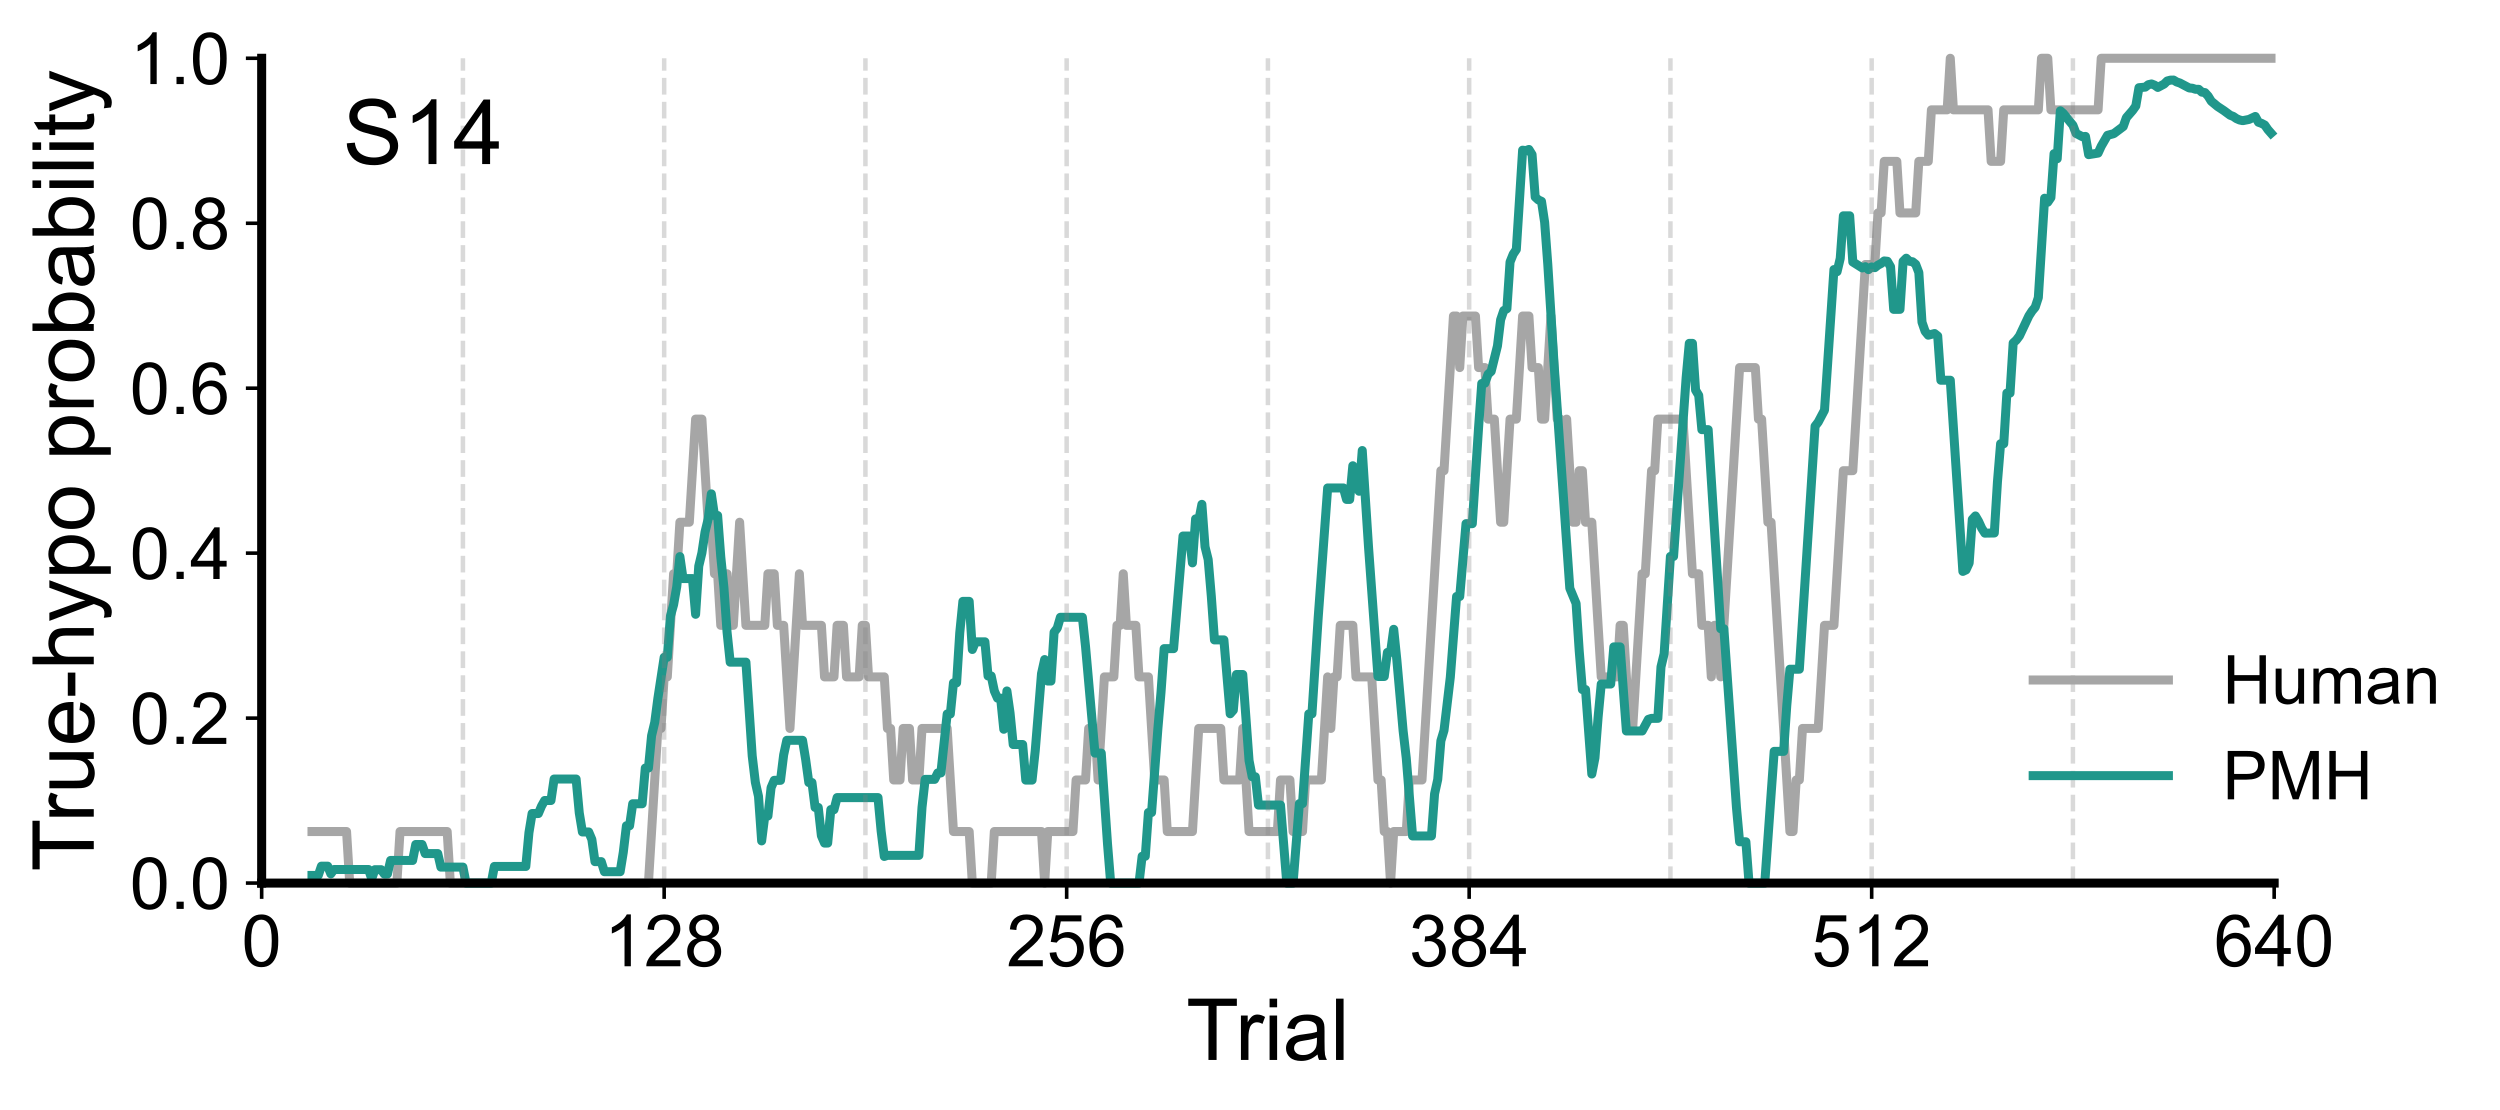
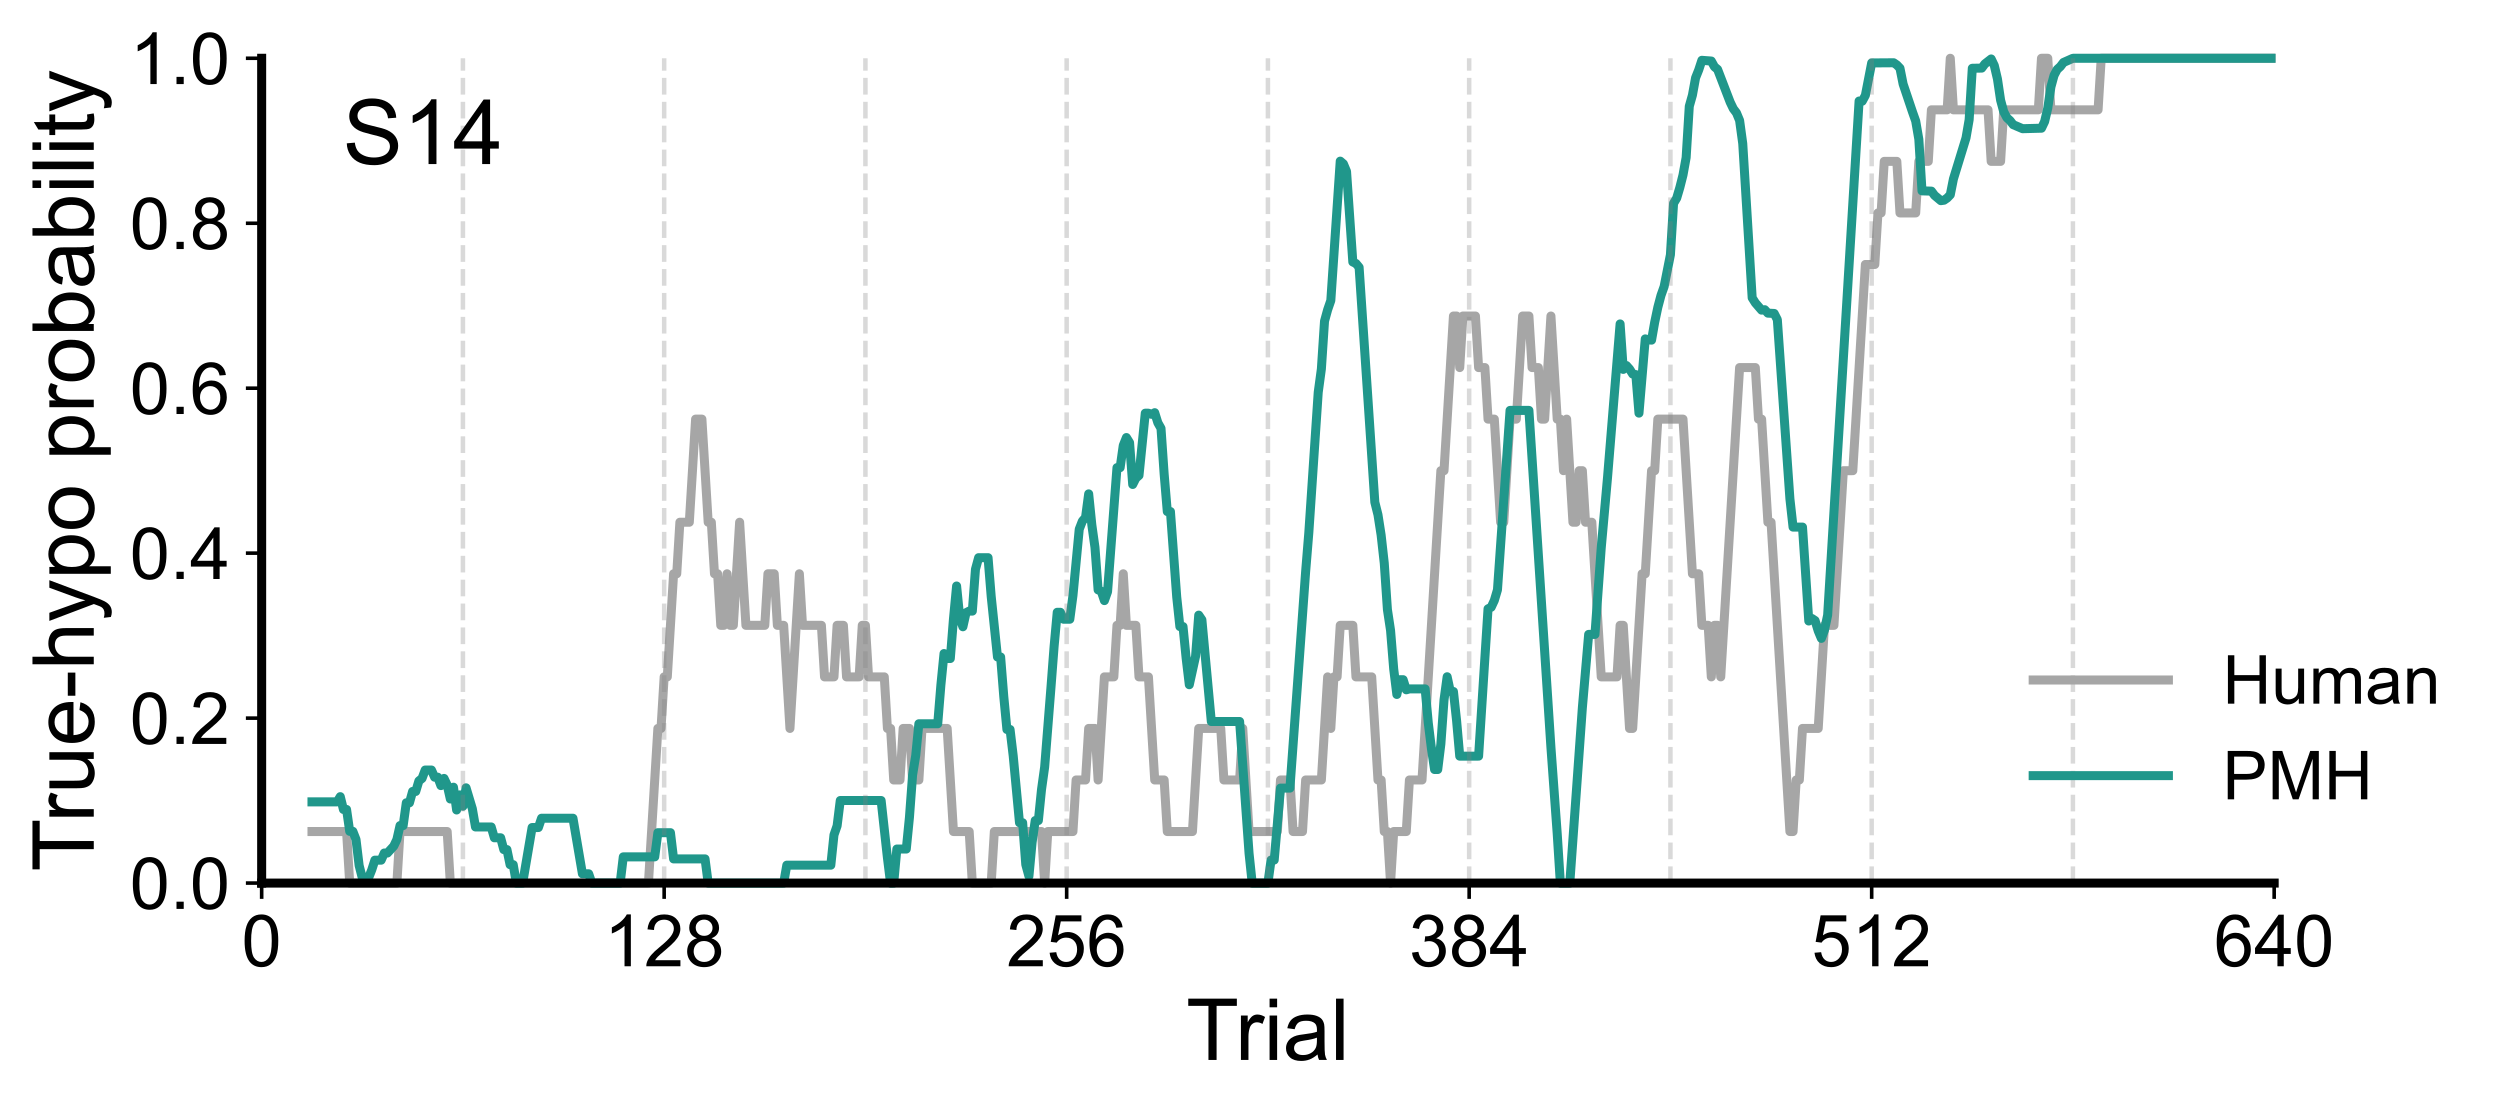
<svg xmlns="http://www.w3.org/2000/svg" xmlns:xlink="http://www.w3.org/1999/xlink" width="554.53pt" height="246.087pt" viewBox="0 0 554.53 246.087" version="1.1">
  <defs>
    <style type="text/css">*{stroke-linejoin: round; stroke-linecap: butt}</style>
  </defs>
  <g id="figure_1">
    <g id="patch_1">
      <path d="M 0 246.087  L 554.53 246.087  L 554.53 0  L 0 0  L 0 246.087  z " style="fill: none" />
    </g>
    <g id="axes_1">
      <g id="patch_2">
        <path d="M 58.039 195.878  L 504.439 195.878  L 504.439 12.926  L 58.039 12.926  L 58.039 195.878  z " style="fill: none" />
      </g>
      <g id="matplotlib.axis_1">
        <g id="xtick_1">
          <g id="line2d_1">
            <defs>
-               <path id="m28ad622908" d="M 0 0  L 0 3.5  " style="stroke: #000000; stroke-width: 0.8" />
-             </defs>
-             <g>
-               <use xlink:href="#m28ad622908" x="58.039" y="195.878" style="stroke: #000000; stroke-width: 0.8" />
+               <path id="mfadf252454" d="M 0 0  L 0 3.5  " style="stroke: #000000; stroke-width: 0.8" />
+             </defs>
+             <g>
+               <use xlink:href="#mfadf252454" x="58.039" y="195.878" style="stroke: #000000; stroke-width: 0.8" />
            </g>
          </g>
          <g id="text_1">
            <g transform="translate(53.59 214.3307) scale(0.16 -0.16)">
              <defs>
                <path id="ArialMT-30" d="M 266 2259  Q 266 3072 433 3567  Q 600 4063 929 4331  Q 1259 4600 1759 4600  Q 2128 4600 2406 4451  Q 2684 4303 2865 4023  Q 3047 3744 3150 3342  Q 3253 2941 3253 2259  Q 3253 1453 3087 958  Q 2922 463 2592 192  Q 2263 -78 1759 -78  Q 1097 -78 719 397  Q 266 969 266 2259  z M 844 2259  Q 844 1131 1108 757  Q 1372 384 1759 384  Q 2147 384 2411 759  Q 2675 1134 2675 2259  Q 2675 3391 2411 3762  Q 2147 4134 1753 4134  Q 1366 4134 1134 3806  Q 844 3388 844 2259  z " transform="scale(0.015625)" />
              </defs>
              <use xlink:href="#ArialMT-30" />
            </g>
          </g>
        </g>
        <g id="xtick_2">
          <g id="line2d_2">
            <g>
-               <use xlink:href="#m28ad622908" x="147.319" y="195.878" style="stroke: #000000; stroke-width: 0.8" />
+               <use xlink:href="#mfadf252454" x="147.319" y="195.878" style="stroke: #000000; stroke-width: 0.8" />
            </g>
          </g>
          <g id="text_2">
            <g transform="translate(133.9725 214.3307) scale(0.16 -0.16)">
              <defs>
                <path id="ArialMT-31" d="M 2384 0  L 1822 0  L 1822 3584  Q 1619 3391 1289 3197  Q 959 3003 697 2906  L 697 3450  Q 1169 3672 1522 3987  Q 1875 4303 2022 4600  L 2384 4600  L 2384 0  z " transform="scale(0.015625)" />
                <path id="ArialMT-32" d="M 3222 541  L 3222 0  L 194 0  Q 188 203 259 391  Q 375 700 629 1000  Q 884 1300 1366 1694  Q 2113 2306 2375 2664  Q 2638 3022 2638 3341  Q 2638 3675 2398 3904  Q 2159 4134 1775 4134  Q 1369 4134 1125 3890  Q 881 3647 878 3216  L 300 3275  Q 359 3922 746 4261  Q 1134 4600 1788 4600  Q 2447 4600 2831 4234  Q 3216 3869 3216 3328  Q 3216 3053 3103 2787  Q 2991 2522 2730 2228  Q 2469 1934 1863 1422  Q 1356 997 1212 845  Q 1069 694 975 541  L 3222 541  z " transform="scale(0.015625)" />
                <path id="ArialMT-38" d="M 1131 2484  Q 781 2613 612 2850  Q 444 3088 444 3419  Q 444 3919 803 4259  Q 1163 4600 1759 4600  Q 2359 4600 2725 4251  Q 3091 3903 3091 3403  Q 3091 3084 2923 2848  Q 2756 2613 2416 2484  Q 2838 2347 3058 2040  Q 3278 1734 3278 1309  Q 3278 722 2862 322  Q 2447 -78 1769 -78  Q 1091 -78 675 323  Q 259 725 259 1325  Q 259 1772 486 2073  Q 713 2375 1131 2484  z M 1019 3438  Q 1019 3113 1228 2906  Q 1438 2700 1772 2700  Q 2097 2700 2305 2904  Q 2513 3109 2513 3406  Q 2513 3716 2298 3927  Q 2084 4138 1766 4138  Q 1444 4138 1231 3931  Q 1019 3725 1019 3438  z M 838 1322  Q 838 1081 952 856  Q 1066 631 1291 507  Q 1516 384 1775 384  Q 2178 384 2440 643  Q 2703 903 2703 1303  Q 2703 1709 2433 1975  Q 2163 2241 1756 2241  Q 1359 2241 1098 1978  Q 838 1716 838 1322  z " transform="scale(0.015625)" />
              </defs>
              <use xlink:href="#ArialMT-31" />
              <use xlink:href="#ArialMT-32" x="55.615" />
              <use xlink:href="#ArialMT-38" x="111.23" />
            </g>
          </g>
        </g>
        <g id="xtick_3">
          <g id="line2d_3">
            <g>
-               <use xlink:href="#m28ad622908" x="236.599" y="195.878" style="stroke: #000000; stroke-width: 0.8" />
+               <use xlink:href="#mfadf252454" x="236.599" y="195.878" style="stroke: #000000; stroke-width: 0.8" />
            </g>
          </g>
          <g id="text_3">
            <g transform="translate(223.2525 214.3307) scale(0.16 -0.16)">
              <defs>
                <path id="ArialMT-35" d="M 266 1200  L 856 1250  Q 922 819 1161 601  Q 1400 384 1738 384  Q 2144 384 2425 690  Q 2706 997 2706 1503  Q 2706 1984 2436 2262  Q 2166 2541 1728 2541  Q 1456 2541 1237 2417  Q 1019 2294 894 2097  L 366 2166  L 809 4519  L 3088 4519  L 3088 3981  L 1259 3981  L 1013 2750  Q 1425 3038 1878 3038  Q 2478 3038 2890 2622  Q 3303 2206 3303 1553  Q 3303 931 2941 478  Q 2500 -78 1738 -78  Q 1113 -78 717 272  Q 322 622 266 1200  z " transform="scale(0.015625)" />
                <path id="ArialMT-36" d="M 3184 3459  L 2625 3416  Q 2550 3747 2413 3897  Q 2184 4138 1850 4138  Q 1581 4138 1378 3988  Q 1113 3794 959 3422  Q 806 3050 800 2363  Q 1003 2672 1297 2822  Q 1591 2972 1913 2972  Q 2475 2972 2870 2558  Q 3266 2144 3266 1488  Q 3266 1056 3080 686  Q 2894 316 2569 119  Q 2244 -78 1831 -78  Q 1128 -78 684 439  Q 241 956 241 2144  Q 241 3472 731 4075  Q 1159 4600 1884 4600  Q 2425 4600 2770 4297  Q 3116 3994 3184 3459  z M 888 1484  Q 888 1194 1011 928  Q 1134 663 1356 523  Q 1578 384 1822 384  Q 2178 384 2434 671  Q 2691 959 2691 1453  Q 2691 1928 2437 2201  Q 2184 2475 1800 2475  Q 1419 2475 1153 2201  Q 888 1928 888 1484  z " transform="scale(0.015625)" />
              </defs>
              <use xlink:href="#ArialMT-32" />
              <use xlink:href="#ArialMT-35" x="55.615" />
              <use xlink:href="#ArialMT-36" x="111.23" />
            </g>
          </g>
        </g>
        <g id="xtick_4">
          <g id="line2d_4">
            <g>
-               <use xlink:href="#m28ad622908" x="325.879" y="195.878" style="stroke: #000000; stroke-width: 0.8" />
+               <use xlink:href="#mfadf252454" x="325.879" y="195.878" style="stroke: #000000; stroke-width: 0.8" />
            </g>
          </g>
          <g id="text_4">
            <g transform="translate(312.5325 214.3307) scale(0.16 -0.16)">
              <defs>
                <path id="ArialMT-33" d="M 269 1209  L 831 1284  Q 928 806 1161 595  Q 1394 384 1728 384  Q 2125 384 2398 659  Q 2672 934 2672 1341  Q 2672 1728 2419 1979  Q 2166 2231 1775 2231  Q 1616 2231 1378 2169  L 1441 2663  Q 1497 2656 1531 2656  Q 1891 2656 2178 2843  Q 2466 3031 2466 3422  Q 2466 3731 2256 3934  Q 2047 4138 1716 4138  Q 1388 4138 1169 3931  Q 950 3725 888 3313  L 325 3413  Q 428 3978 793 4289  Q 1159 4600 1703 4600  Q 2078 4600 2393 4439  Q 2709 4278 2876 4000  Q 3044 3722 3044 3409  Q 3044 3113 2884 2869  Q 2725 2625 2413 2481  Q 2819 2388 3044 2092  Q 3269 1797 3269 1353  Q 3269 753 2831 336  Q 2394 -81 1725 -81  Q 1122 -81 723 278  Q 325 638 269 1209  z " transform="scale(0.015625)" />
                <path id="ArialMT-34" d="M 2069 0  L 2069 1097  L 81 1097  L 81 1613  L 2172 4581  L 2631 4581  L 2631 1613  L 3250 1613  L 3250 1097  L 2631 1097  L 2631 0  L 2069 0  z M 2069 1613  L 2069 3678  L 634 1613  L 2069 1613  z " transform="scale(0.015625)" />
              </defs>
              <use xlink:href="#ArialMT-33" />
              <use xlink:href="#ArialMT-38" x="55.615" />
              <use xlink:href="#ArialMT-34" x="111.23" />
            </g>
          </g>
        </g>
        <g id="xtick_5">
          <g id="line2d_5">
            <g>
-               <use xlink:href="#m28ad622908" x="415.159" y="195.878" style="stroke: #000000; stroke-width: 0.8" />
+               <use xlink:href="#mfadf252454" x="415.159" y="195.878" style="stroke: #000000; stroke-width: 0.8" />
            </g>
          </g>
          <g id="text_5">
            <g transform="translate(401.8125 214.3307) scale(0.16 -0.16)">
              <use xlink:href="#ArialMT-35" />
              <use xlink:href="#ArialMT-31" x="55.615" />
              <use xlink:href="#ArialMT-32" x="111.23" />
            </g>
          </g>
        </g>
        <g id="xtick_6">
          <g id="line2d_6">
            <g>
-               <use xlink:href="#m28ad622908" x="504.439" y="195.878" style="stroke: #000000; stroke-width: 0.8" />
+               <use xlink:href="#mfadf252454" x="504.439" y="195.878" style="stroke: #000000; stroke-width: 0.8" />
            </g>
          </g>
          <g id="text_6">
            <g transform="translate(491.0925 214.3307) scale(0.16 -0.16)">
              <use xlink:href="#ArialMT-36" />
              <use xlink:href="#ArialMT-34" x="55.615" />
              <use xlink:href="#ArialMT-30" x="111.23" />
            </g>
          </g>
        </g>
        <g id="text_7">
          <g transform="translate(263.1249 235.1106) scale(0.19 -0.19)">
            <defs>
              <path id="ArialMT-54" d="M 1659 0  L 1659 4041  L 150 4041  L 150 4581  L 3781 4581  L 3781 4041  L 2266 4041  L 2266 0  L 1659 0  z " transform="scale(0.015625)" />
              <path id="ArialMT-72" d="M 416 0  L 416 3319  L 922 3319  L 922 2816  Q 1116 3169 1280 3281  Q 1444 3394 1641 3394  Q 1925 3394 2219 3213  L 2025 2691  Q 1819 2813 1613 2813  Q 1428 2813 1281 2702  Q 1134 2591 1072 2394  Q 978 2094 978 1738  L 978 0  L 416 0  z " transform="scale(0.015625)" />
              <path id="ArialMT-69" d="M 425 3934  L 425 4581  L 988 4581  L 988 3934  L 425 3934  z M 425 0  L 425 3319  L 988 3319  L 988 0  L 425 0  z " transform="scale(0.015625)" />
              <path id="ArialMT-61" d="M 2588 409  Q 2275 144 1986 34  Q 1697 -75 1366 -75  Q 819 -75 525 192  Q 231 459 231 875  Q 231 1119 342 1320  Q 453 1522 633 1644  Q 813 1766 1038 1828  Q 1203 1872 1538 1913  Q 2219 1994 2541 2106  Q 2544 2222 2544 2253  Q 2544 2597 2384 2738  Q 2169 2928 1744 2928  Q 1347 2928 1158 2789  Q 969 2650 878 2297  L 328 2372  Q 403 2725 575 2942  Q 747 3159 1072 3276  Q 1397 3394 1825 3394  Q 2250 3394 2515 3294  Q 2781 3194 2906 3042  Q 3031 2891 3081 2659  Q 3109 2516 3109 2141  L 3109 1391  Q 3109 606 3145 398  Q 3181 191 3288 0  L 2700 0  Q 2613 175 2588 409  z M 2541 1666  Q 2234 1541 1622 1453  Q 1275 1403 1131 1340  Q 988 1278 909 1158  Q 831 1038 831 891  Q 831 666 1001 516  Q 1172 366 1500 366  Q 1825 366 2078 508  Q 2331 650 2450 897  Q 2541 1088 2541 1459  L 2541 1666  z " transform="scale(0.015625)" />
              <path id="ArialMT-6c" d="M 409 0  L 409 4581  L 972 4581  L 972 0  L 409 0  z " transform="scale(0.015625)" />
            </defs>
            <use xlink:href="#ArialMT-54" />
            <use xlink:href="#ArialMT-72" x="57.334" />
            <use xlink:href="#ArialMT-69" x="90.635" />
            <use xlink:href="#ArialMT-61" x="112.852" />
            <use xlink:href="#ArialMT-6c" x="168.467" />
          </g>
        </g>
      </g>
      <g id="matplotlib.axis_2">
        <g id="ytick_1">
          <g id="line2d_7">
            <defs>
-               <path id="m0cb5630487" d="M 0 0  L -3.5 0  " style="stroke: #000000; stroke-width: 0.8" />
-             </defs>
-             <g>
-               <use xlink:href="#m0cb5630487" x="58.039" y="195.878" style="stroke: #000000; stroke-width: 0.8" />
+               <path id="mc9f721e694" d="M 0 0  L -3.5 0  " style="stroke: #000000; stroke-width: 0.8" />
+             </defs>
+             <g>
+               <use xlink:href="#mc9f721e694" x="58.039" y="195.878" style="stroke: #000000; stroke-width: 0.8" />
            </g>
          </g>
          <g id="text_8">
            <g transform="translate(28.79875 201.6045) scale(0.16 -0.16)">
              <defs>
                <path id="ArialMT-2e" d="M 581 0  L 581 641  L 1222 641  L 1222 0  L 581 0  z " transform="scale(0.015625)" />
              </defs>
              <use xlink:href="#ArialMT-30" />
              <use xlink:href="#ArialMT-2e" x="55.615" />
              <use xlink:href="#ArialMT-30" x="83.398" />
            </g>
          </g>
        </g>
        <g id="ytick_2">
          <g id="line2d_8">
            <g>
-               <use xlink:href="#m0cb5630487" x="58.039" y="159.288" style="stroke: #000000; stroke-width: 0.8" />
+               <use xlink:href="#mc9f721e694" x="58.039" y="159.288" style="stroke: #000000; stroke-width: 0.8" />
            </g>
          </g>
          <g id="text_9">
            <g transform="translate(28.79875 165.0141) scale(0.16 -0.16)">
              <use xlink:href="#ArialMT-30" />
              <use xlink:href="#ArialMT-2e" x="55.615" />
              <use xlink:href="#ArialMT-32" x="83.398" />
            </g>
          </g>
        </g>
        <g id="ytick_3">
          <g id="line2d_9">
            <g>
-               <use xlink:href="#m0cb5630487" x="58.039" y="122.697" style="stroke: #000000; stroke-width: 0.8" />
+               <use xlink:href="#mc9f721e694" x="58.039" y="122.697" style="stroke: #000000; stroke-width: 0.8" />
            </g>
          </g>
          <g id="text_10">
            <g transform="translate(28.79875 128.4237) scale(0.16 -0.16)">
              <use xlink:href="#ArialMT-30" />
              <use xlink:href="#ArialMT-2e" x="55.615" />
              <use xlink:href="#ArialMT-34" x="83.398" />
            </g>
          </g>
        </g>
        <g id="ytick_4">
          <g id="line2d_10">
            <g>
-               <use xlink:href="#m0cb5630487" x="58.039" y="86.107" style="stroke: #000000; stroke-width: 0.8" />
+               <use xlink:href="#mc9f721e694" x="58.039" y="86.107" style="stroke: #000000; stroke-width: 0.8" />
            </g>
          </g>
          <g id="text_11">
            <g transform="translate(28.79875 91.8333) scale(0.16 -0.16)">
              <use xlink:href="#ArialMT-30" />
              <use xlink:href="#ArialMT-2e" x="55.615" />
              <use xlink:href="#ArialMT-36" x="83.398" />
            </g>
          </g>
        </g>
        <g id="ytick_5">
          <g id="line2d_11">
            <g>
-               <use xlink:href="#m0cb5630487" x="58.039" y="49.517" style="stroke: #000000; stroke-width: 0.8" />
+               <use xlink:href="#mc9f721e694" x="58.039" y="49.517" style="stroke: #000000; stroke-width: 0.8" />
            </g>
          </g>
          <g id="text_12">
            <g transform="translate(28.79875 55.2429) scale(0.16 -0.16)">
              <use xlink:href="#ArialMT-30" />
              <use xlink:href="#ArialMT-2e" x="55.615" />
              <use xlink:href="#ArialMT-38" x="83.398" />
            </g>
          </g>
        </g>
        <g id="ytick_6">
          <g id="line2d_12">
            <g>
-               <use xlink:href="#m0cb5630487" x="58.039" y="12.926" style="stroke: #000000; stroke-width: 0.8" />
+               <use xlink:href="#mc9f721e694" x="58.039" y="12.926" style="stroke: #000000; stroke-width: 0.8" />
            </g>
          </g>
          <g id="text_13">
            <g transform="translate(28.79875 18.6525) scale(0.16 -0.16)">
              <use xlink:href="#ArialMT-31" />
              <use xlink:href="#ArialMT-2e" x="55.615" />
              <use xlink:href="#ArialMT-30" x="83.398" />
            </g>
          </g>
        </g>
        <g id="text_14">
          <g transform="translate(20.79984 193.2777) rotate(-90) scale(0.19 -0.19)">
            <defs>
              <path id="ArialMT-75" d="M 2597 0  L 2597 488  Q 2209 -75 1544 -75  Q 1250 -75 995 37  Q 741 150 617 320  Q 494 491 444 738  Q 409 903 409 1263  L 409 3319  L 972 3319  L 972 1478  Q 972 1038 1006 884  Q 1059 663 1231 536  Q 1403 409 1656 409  Q 1909 409 2131 539  Q 2353 669 2445 892  Q 2538 1116 2538 1541  L 2538 3319  L 3100 3319  L 3100 0  L 2597 0  z " transform="scale(0.015625)" />
              <path id="ArialMT-65" d="M 2694 1069  L 3275 997  Q 3138 488 2766 206  Q 2394 -75 1816 -75  Q 1088 -75 661 373  Q 234 822 234 1631  Q 234 2469 665 2931  Q 1097 3394 1784 3394  Q 2450 3394 2872 2941  Q 3294 2488 3294 1666  Q 3294 1616 3291 1516  L 816 1516  Q 847 969 1125 678  Q 1403 388 1819 388  Q 2128 388 2347 550  Q 2566 713 2694 1069  z M 847 1978  L 2700 1978  Q 2663 2397 2488 2606  Q 2219 2931 1791 2931  Q 1403 2931 1139 2672  Q 875 2413 847 1978  z " transform="scale(0.015625)" />
              <path id="ArialMT-2d" d="M 203 1375  L 203 1941  L 1931 1941  L 1931 1375  L 203 1375  z " transform="scale(0.015625)" />
              <path id="ArialMT-68" d="M 422 0  L 422 4581  L 984 4581  L 984 2938  Q 1378 3394 1978 3394  Q 2347 3394 2619 3248  Q 2891 3103 3008 2847  Q 3125 2591 3125 2103  L 3125 0  L 2563 0  L 2563 2103  Q 2563 2525 2380 2717  Q 2197 2909 1863 2909  Q 1613 2909 1392 2779  Q 1172 2650 1078 2428  Q 984 2206 984 1816  L 984 0  L 422 0  z " transform="scale(0.015625)" />
              <path id="ArialMT-79" d="M 397 -1278  L 334 -750  Q 519 -800 656 -800  Q 844 -800 956 -737  Q 1069 -675 1141 -563  Q 1194 -478 1313 -144  Q 1328 -97 1363 -6  L 103 3319  L 709 3319  L 1400 1397  Q 1534 1031 1641 628  Q 1738 1016 1872 1384  L 2581 3319  L 3144 3319  L 1881 -56  Q 1678 -603 1566 -809  Q 1416 -1088 1222 -1217  Q 1028 -1347 759 -1347  Q 597 -1347 397 -1278  z " transform="scale(0.015625)" />
              <path id="ArialMT-70" d="M 422 -1272  L 422 3319  L 934 3319  L 934 2888  Q 1116 3141 1344 3267  Q 1572 3394 1897 3394  Q 2322 3394 2647 3175  Q 2972 2956 3137 2557  Q 3303 2159 3303 1684  Q 3303 1175 3120 767  Q 2938 359 2589 142  Q 2241 -75 1856 -75  Q 1575 -75 1351 44  Q 1128 163 984 344  L 984 -1272  L 422 -1272  z M 931 1641  Q 931 1000 1190 694  Q 1450 388 1819 388  Q 2194 388 2461 705  Q 2728 1022 2728 1688  Q 2728 2322 2467 2637  Q 2206 2953 1844 2953  Q 1484 2953 1207 2617  Q 931 2281 931 1641  z " transform="scale(0.015625)" />
              <path id="ArialMT-6f" d="M 213 1659  Q 213 2581 725 3025  Q 1153 3394 1769 3394  Q 2453 3394 2887 2945  Q 3322 2497 3322 1706  Q 3322 1066 3130 698  Q 2938 331 2570 128  Q 2203 -75 1769 -75  Q 1072 -75 642 372  Q 213 819 213 1659  z M 791 1659  Q 791 1022 1069 705  Q 1347 388 1769 388  Q 2188 388 2466 706  Q 2744 1025 2744 1678  Q 2744 2294 2464 2611  Q 2184 2928 1769 2928  Q 1347 2928 1069 2612  Q 791 2297 791 1659  z " transform="scale(0.015625)" />
              <path id="ArialMT-20" transform="scale(0.015625)" />
              <path id="ArialMT-62" d="M 941 0  L 419 0  L 419 4581  L 981 4581  L 981 2947  Q 1338 3394 1891 3394  Q 2197 3394 2470 3270  Q 2744 3147 2920 2923  Q 3097 2700 3197 2384  Q 3297 2069 3297 1709  Q 3297 856 2875 390  Q 2453 -75 1863 -75  Q 1275 -75 941 416  L 941 0  z M 934 1684  Q 934 1088 1097 822  Q 1363 388 1816 388  Q 2184 388 2453 708  Q 2722 1028 2722 1663  Q 2722 2313 2464 2622  Q 2206 2931 1841 2931  Q 1472 2931 1203 2611  Q 934 2291 934 1684  z " transform="scale(0.015625)" />
              <path id="ArialMT-74" d="M 1650 503  L 1731 6  Q 1494 -44 1306 -44  Q 1000 -44 831 53  Q 663 150 594 308  Q 525 466 525 972  L 525 2881  L 113 2881  L 113 3319  L 525 3319  L 525 4141  L 1084 4478  L 1084 3319  L 1650 3319  L 1650 2881  L 1084 2881  L 1084 941  Q 1084 700 1114 631  Q 1144 563 1211 522  Q 1278 481 1403 481  Q 1497 481 1650 503  z " transform="scale(0.015625)" />
            </defs>
            <use xlink:href="#ArialMT-54" />
            <use xlink:href="#ArialMT-72" x="57.334" />
            <use xlink:href="#ArialMT-75" x="90.635" />
            <use xlink:href="#ArialMT-65" x="146.25" />
            <use xlink:href="#ArialMT-2d" x="201.865" />
            <use xlink:href="#ArialMT-68" x="235.166" />
            <use xlink:href="#ArialMT-79" x="290.781" />
            <use xlink:href="#ArialMT-70" x="340.781" />
            <use xlink:href="#ArialMT-6f" x="396.396" />
            <use xlink:href="#ArialMT-20" x="452.012" />
            <use xlink:href="#ArialMT-70" x="479.795" />
            <use xlink:href="#ArialMT-72" x="535.41" />
            <use xlink:href="#ArialMT-6f" x="568.711" />
            <use xlink:href="#ArialMT-62" x="624.326" />
            <use xlink:href="#ArialMT-61" x="679.941" />
            <use xlink:href="#ArialMT-62" x="735.557" />
            <use xlink:href="#ArialMT-69" x="791.172" />
            <use xlink:href="#ArialMT-6c" x="813.389" />
            <use xlink:href="#ArialMT-69" x="835.605" />
            <use xlink:href="#ArialMT-74" x="857.822" />
            <use xlink:href="#ArialMT-79" x="885.605" />
          </g>
        </g>
      </g>
      <g id="line2d_13">
        <path d="M 69.199 184.444  L 76.871 184.444  L 77.569 195.878  L 88.031 195.878  L 88.729 184.444  L 99.191 184.444  L 99.889 195.878  L 143.831 195.878  L 145.924 161.575  L 146.621 161.575  L 147.319 150.14  L 148.016 150.14  L 149.411 127.271  L 150.109 127.271  L 150.806 115.837  L 152.899 115.837  L 154.294 92.968  L 155.689 92.968  L 157.084 115.837  L 157.781 115.837  L 158.479 127.271  L 159.176 127.271  L 159.874 138.706  L 160.571 138.706  L 161.269 127.271  L 161.966 138.706  L 162.664 138.706  L 164.059 115.837  L 165.454 138.706  L 169.639 138.706  L 170.336 127.271  L 171.731 127.271  L 172.429 138.706  L 173.824 138.706  L 175.219 161.575  L 177.311 127.271  L 178.009 138.706  L 182.194 138.706  L 182.891 150.14  L 184.984 150.14  L 185.681 138.706  L 187.076 138.706  L 187.774 150.14  L 190.564 150.14  L 191.261 138.706  L 191.959 138.706  L 192.656 150.14  L 196.144 150.14  L 196.841 161.575  L 197.539 161.575  L 198.236 173.009  L 199.631 173.009  L 200.329 161.575  L 201.724 161.575  L 202.421 173.009  L 203.816 173.009  L 204.514 161.575  L 210.094 161.575  L 211.489 184.444  L 214.976 184.444  L 215.674 195.878  L 219.859 195.878  L 220.556 184.444  L 231.019 184.444  L 231.716 195.878  L 232.414 184.444  L 237.994 184.444  L 238.691 173.009  L 240.784 173.009  L 241.481 161.575  L 242.876 161.575  L 243.574 173.009  L 244.969 150.14  L 247.061 150.14  L 247.759 138.706  L 248.456 138.706  L 249.154 127.271  L 249.851 138.706  L 251.944 138.706  L 252.641 150.14  L 254.734 150.14  L 256.129 173.009  L 258.221 173.009  L 258.919 184.444  L 264.499 184.444  L 265.894 161.575  L 270.776 161.575  L 271.474 173.009  L 274.961 173.009  L 275.659 161.575  L 277.054 184.444  L 283.331 184.444  L 284.029 173.009  L 286.121 173.009  L 286.819 184.444  L 288.911 184.444  L 289.609 173.009  L 293.096 173.009  L 294.491 150.14  L 295.189 161.575  L 295.886 150.14  L 296.584 150.14  L 297.281 138.706  L 300.071 138.706  L 300.769 150.14  L 304.256 150.14  L 305.651 173.009  L 306.349 173.009  L 307.046 184.444  L 307.744 184.444  L 308.441 195.878  L 309.139 184.444  L 311.929 184.444  L 312.626 173.009  L 315.416 173.009  L 319.601 104.402  L 320.299 104.402  L 322.391 70.099  L 323.089 70.099  L 323.786 81.533  L 324.484 70.099  L 327.274 70.099  L 327.971 81.533  L 329.366 81.533  L 330.064 92.968  L 331.459 92.968  L 332.854 115.837  L 333.551 115.837  L 334.946 92.968  L 336.341 92.968  L 337.736 70.099  L 339.131 70.099  L 339.829 81.533  L 341.224 81.533  L 341.921 92.968  L 342.619 92.968  L 344.014 70.099  L 345.409 92.968  L 346.106 92.968  L 346.804 104.402  L 347.501 92.968  L 348.896 115.837  L 349.594 115.837  L 350.291 104.402  L 350.989 104.402  L 351.686 115.837  L 353.081 115.837  L 355.174 150.14  L 358.661 150.14  L 359.359 138.706  L 360.056 138.706  L 361.451 161.575  L 362.149 161.575  L 364.241 127.271  L 364.939 127.271  L 366.334 104.402  L 367.031 104.402  L 367.729 92.968  L 373.309 92.968  L 375.401 127.271  L 376.796 127.271  L 377.494 138.706  L 378.889 138.706  L 379.586 150.14  L 380.284 138.706  L 380.981 138.706  L 381.679 150.14  L 385.864 81.533  L 389.351 81.533  L 390.049 92.968  L 390.746 92.968  L 392.141 115.837  L 392.839 115.837  L 397.024 184.444  L 397.721 184.444  L 398.419 173.009  L 399.116 173.009  L 399.814 161.575  L 403.301 161.575  L 404.696 138.706  L 406.789 138.706  L 408.881 104.402  L 410.974 104.402  L 413.764 58.664  L 415.856 58.664  L 416.554 47.23  L 417.251 47.23  L 417.949 35.795  L 420.739 35.795  L 421.436 47.23  L 424.924 47.23  L 425.621 35.795  L 427.714 35.795  L 428.411 24.361  L 431.899 24.361  L 432.596 12.926  L 433.294 24.361  L 440.966 24.361  L 441.664 35.795  L 443.756 35.795  L 444.454 24.361  L 452.126 24.361  L 452.824 12.926  L 454.219 12.926  L 454.916 24.361  L 465.379 24.361  L 466.076 12.926  L 503.741 12.926  L 503.741 12.926  " style="fill: none; stroke: #a6a6a6; stroke-width: 2; stroke-linecap: square" />
      </g>
      <g id="line2d_14">
-         <path d="M 69.199 194.178  L 70.594 194.178  L 71.291 192.127  L 72.686 192.127  L 73.384 193.827  L 74.081 192.871  L 81.754 192.871  L 82.451 194.921  L 83.149 192.909  L 84.544 192.909  L 85.241 193.866  L 85.939 193.866  L 86.636 190.859  L 91.519 190.859  L 92.216 187.318  L 93.611 187.318  L 94.309 189.33  L 97.099 189.33  L 97.796 192.337  L 102.679 192.337  L 103.376 195.878  L 108.956 195.878  L 109.654 192.189  L 116.629 192.189  L 117.326 184.693  L 118.024 180.451  L 119.419 180.451  L 120.116 178.8  L 120.814 177.559  L 122.209 177.559  L 122.906 172.802  L 127.789 172.802  L 128.486 180.299  L 129.184 184.54  L 130.579 184.54  L 131.276 186.192  L 131.974 191.121  L 133.369 191.121  L 134.066 193.354  L 137.554 193.354  L 138.251 189.051  L 138.949 183.162  L 139.646 183.162  L 140.344 178.282  L 142.436 178.282  L 143.134 170.362  L 143.831 170.362  L 144.529 163.18  L 145.226 160.242  L 145.924 154.922  L 147.319 145.795  L 148.016 145.795  L 148.714 136.641  L 149.411 134.136  L 150.109 130.137  L 150.806 123.458  L 151.504 128.337  L 153.596 128.337  L 154.294 136.257  L 154.991 125.57  L 155.689 122.65  L 156.386 118  L 157.084 115.106  L 157.781 109.546  L 158.479 114.347  L 159.176 114.347  L 159.874 123.501  L 160.571 130.309  L 161.269 140.198  L 161.966 146.878  L 165.454 146.878  L 166.849 167.667  L 167.546 173.525  L 168.244 176.635  L 168.941 186.52  L 169.639 180.994  L 170.336 180.994  L 171.034 174.709  L 171.731 173.087  L 173.126 173.087  L 173.824 167.439  L 174.521 164.213  L 178.009 164.213  L 178.706 168.467  L 179.404 173.571  L 180.101 173.571  L 180.799 179.097  L 181.496 179.097  L 182.194 185.382  L 182.891 187.004  L 183.589 187.004  L 184.286 179.577  L 184.984 179.599  L 185.681 176.916  L 194.749 176.916  L 195.446 184.343  L 196.144 189.97  L 196.841 189.732  L 203.816 189.732  L 204.514 179.064  L 205.211 172.873  L 207.304 172.873  L 208.001 171.447  L 208.699 171.447  L 210.094 158.372  L 210.791 158.372  L 211.489 151.467  L 212.186 151.467  L 212.884 140.377  L 213.581 133.395  L 214.976 133.395  L 215.674 144.063  L 216.371 142.364  L 218.464 142.364  L 219.161 149.936  L 219.859 149.936  L 220.556 153.263  L 221.254 154.856  L 221.951 154.856  L 222.649 161.761  L 223.346 153.267  L 224.044 158.16  L 224.741 165.143  L 226.834 165.143  L 227.531 173.033  L 228.926 173.033  L 229.624 166.551  L 231.019 149.427  L 231.716 146.299  L 232.414 151.065  L 233.111 151.065  L 233.809 140.246  L 234.506 139.334  L 235.204 136.926  L 240.086 136.926  L 240.784 143.408  L 242.876 167.049  L 244.271 167.049  L 245.666 187.274  L 246.364 195.878  L 252.641 195.878  L 253.339 189.928  L 254.036 189.928  L 254.734 180.227  L 255.431 180.227  L 256.826 161.71  L 257.524 153.573  L 258.221 143.877  L 260.314 143.877  L 262.406 118.9  L 263.801 118.9  L 264.499 124.851  L 265.196 115.098  L 265.894 115.472  L 266.591 111.871  L 267.289 121.274  L 267.986 124.108  L 268.684 132.245  L 269.381 141.941  L 271.474 141.941  L 272.869 158.32  L 273.566 157.523  L 274.264 149.615  L 275.659 149.615  L 277.054 168.694  L 277.751 172.296  L 278.449 172.296  L 279.146 178.575  L 284.029 178.575  L 285.424 195.878  L 286.819 195.878  L 288.214 178.253  L 288.911 178.253  L 290.306 158.348  L 291.004 158.348  L 292.399 136.868  L 294.491 108.234  L 297.979 108.234  L 298.676 110.773  L 299.374 110.782  L 300.071 103.309  L 300.769 106.895  L 301.466 108.967  L 302.164 99.933  L 303.559 121.413  L 305.651 150.047  L 307.046 150.047  L 307.744 144.716  L 308.441 144.716  L 309.139 139.592  L 309.836 146.389  L 311.231 162.142  L 311.929 168.186  L 313.324 185.424  L 317.509 185.424  L 318.206 176.084  L 318.904 172.9  L 319.601 164.343  L 320.299 162.008  L 321.694 150.237  L 323.089 132.306  L 323.786 132.306  L 325.181 116.154  L 326.576 116.154  L 327.971 94.751  L 328.669 85.065  L 329.366 84.991  L 330.064 83.02  L 330.761 82.375  L 332.156 76.72  L 332.854 70.939  L 333.551 68.884  L 334.249 68.473  L 334.946 58.116  L 335.644 56.378  L 336.341 55.342  L 337.736 33.312  L 338.434 33.412  L 339.131 33.151  L 339.829 34.29  L 340.526 43.703  L 341.224 44.34  L 341.921 44.656  L 342.619 49.313  L 343.316 58.595  L 344.711 80.761  L 346.106 100.536  L 348.199 130.484  L 349.594 133.847  L 350.291 144.402  L 350.989 152.95  L 351.686 152.95  L 353.081 171.685  L 353.779 168.1  L 354.476 159.108  L 355.174 151.729  L 357.266 151.729  L 357.964 143.487  L 359.359 143.487  L 360.754 162.14  L 364.241 162.14  L 365.636 159.561  L 366.334 159.337  L 367.729 159.337  L 368.426 147.927  L 369.124 145.005  L 370.519 123.419  L 371.216 123.419  L 374.006 83.777  L 374.704 76.161  L 375.401 76.161  L 376.099 86.53  L 376.796 87.699  L 377.494 95.302  L 378.889 95.302  L 381.679 139.461  L 382.376 139.461  L 385.166 179.104  L 385.864 186.719  L 387.259 186.719  L 387.956 195.878  L 391.444 195.878  L 392.839 176.342  L 393.536 166.664  L 395.629 166.664  L 396.326 156.523  L 397.024 148.439  L 399.116 148.439  L 401.209 116.141  L 402.604 94.532  L 403.301 93.627  L 404.696 90.982  L 406.789 59.795  L 407.486 60.258  L 408.184 57.325  L 408.881 47.87  L 410.276 47.87  L 410.974 58.11  L 413.066 59.429  L 413.764 59.157  L 414.461 59.803  L 415.159 59.204  L 415.856 59.371  L 416.554 58.814  L 417.251 58.445  L 417.949 57.883  L 418.646 57.955  L 419.344 59.162  L 420.041 68.617  L 421.436 68.617  L 422.134 57.967  L 422.831 57.276  L 423.529 57.954  L 424.226 58.063  L 424.924 58.621  L 425.621 60.455  L 426.319 71.462  L 427.016 73.49  L 427.714 74.348  L 429.109 73.981  L 429.806 74.529  L 430.504 84.34  L 432.596 84.34  L 435.386 126.743  L 436.084 126.413  L 436.781 124.897  L 437.479 115.204  L 438.176 114.443  L 438.874 115.64  L 439.571 117.172  L 440.269 118.26  L 442.361 118.223  L 443.059 106.886  L 443.756 98.426  L 444.454 98.426  L 445.151 87.191  L 445.849 87.191  L 446.546 76.087  L 447.244 75.436  L 447.941 74.511  L 450.034 70.058  L 450.731 68.986  L 451.429 68.151  L 452.126 66.014  L 453.521 43.969  L 454.219 44.849  L 454.916 43.825  L 455.614 34.088  L 456.311 35.21  L 457.009 24.586  L 457.706 25.197  L 459.101 26.935  L 459.799 27.783  L 460.496 29.601  L 461.891 30.318  L 462.589 30.263  L 463.286 34.302  L 465.379 33.958  L 466.076 32.432  L 467.471 30.014  L 468.866 29.639  L 470.959 28.068  L 471.656 26.095  L 473.051 24.488  L 473.749 23.506  L 474.446 19.452  L 475.841 19.326  L 476.539 18.784  L 477.236 18.622  L 477.934 18.895  L 478.631 19.39  L 480.026 18.644  L 480.724 17.96  L 481.421 17.777  L 482.119 17.759  L 482.816 18.18  L 483.514 18.41  L 485.606 19.513  L 486.304 19.575  L 487.001 19.806  L 487.699 19.811  L 488.396 20.437  L 489.094 20.544  L 489.791 21.316  L 490.489 22.452  L 491.884 23.612  L 493.279 24.532  L 494.674 25.558  L 495.371 25.827  L 496.069 26.309  L 496.766 26.614  L 497.464 26.767  L 498.859 26.49  L 500.254 25.837  L 500.951 27.116  L 501.649 27.365  L 502.346 27.735  L 503.044 28.744  L 503.741 29.54  L 503.741 29.54  " style="fill: none; stroke: #20978b; stroke-width: 2; stroke-linecap: square" />
+         <path d="M 69.199 177.863  L 74.779 177.863  L 75.476 176.707  L 76.174 179.547  L 76.871 179.547  L 77.569 184.403  L 78.266 184.403  L 78.964 186.201  L 79.661 191.976  L 80.359 194.722  L 81.754 194.722  L 82.451 192.97  L 83.149 190.794  L 84.544 190.794  L 85.241 189.209  L 85.939 189.209  L 87.334 187.685  L 88.031 186.217  L 88.729 183.125  L 89.426 183.125  L 90.124 178.071  L 90.821 178.071  L 91.519 175.554  L 92.216 175.554  L 92.914 173.222  L 93.611 172.664  L 94.309 170.805  L 95.704 170.805  L 96.401 172.39  L 97.099 172.39  L 97.796 174.257  L 98.494 172.665  L 99.191 174.133  L 99.889 177.224  L 100.586 174.61  L 101.284 179.663  L 101.981 176.316  L 102.679 178.834  L 103.376 174.75  L 104.771 179.392  L 105.469 183.427  L 108.956 183.427  L 109.654 185.832  L 111.049 185.832  L 111.746 188.447  L 112.444 188.447  L 113.141 191.794  L 113.839 191.794  L 114.536 195.878  L 115.931 195.878  L 118.024 183.558  L 119.419 183.558  L 120.116 181.497  L 127.091 181.497  L 129.184 193.817  L 130.579 193.817  L 131.276 195.878  L 137.554 195.878  L 138.251 190.064  L 145.226 190.064  L 145.924 184.698  L 148.714 184.698  L 149.411 190.513  L 156.386 190.513  L 157.084 195.878  L 173.824 195.878  L 174.521 191.905  L 184.286 191.905  L 184.984 185.198  L 185.681 183.181  L 186.379 177.565  L 195.446 177.565  L 196.841 190.262  L 197.539 195.878  L 198.236 195.878  L 198.934 188.327  L 201.026 188.327  L 201.724 181.314  L 202.421 171.914  L 203.119 167.585  L 203.816 160.542  L 208.001 160.542  L 208.699 151.951  L 209.396 144.963  L 210.094 146.064  L 210.791 146.064  L 211.489 137.294  L 212.186 129.984  L 212.884 136.997  L 213.581 139.021  L 214.279 135.909  L 214.976 135.549  L 215.674 135.549  L 216.371 126.269  L 217.069 123.699  L 219.161 123.699  L 219.859 132.29  L 221.254 145.727  L 221.951 145.727  L 222.649 154.497  L 223.346 161.808  L 224.044 161.808  L 224.741 167.65  L 226.136 182.493  L 226.834 182.493  L 227.531 191.774  L 228.229 194.344  L 228.926 186.864  L 229.624 182.007  L 230.321 182.007  L 231.019 175.136  L 231.716 170.143  L 233.111 152.535  L 233.809 143.431  L 234.506 135.815  L 235.204 135.815  L 235.901 137.35  L 237.296 137.35  L 237.994 132.099  L 239.389 117.383  L 240.086 115.585  L 240.784 114.791  L 241.481 109.549  L 242.179 116.42  L 242.876 121.413  L 243.574 130.84  L 244.271 131.134  L 244.969 133.221  L 245.666 131.255  L 247.759 103.729  L 248.456 103.729  L 249.154 98.806  L 249.851 97.053  L 250.549 98.183  L 251.246 107.462  L 251.944 106.074  L 252.641 105.457  L 254.036 91.652  L 254.734 91.652  L 255.431 91.902  L 256.129 91.54  L 256.826 93.775  L 257.524 95.012  L 258.221 105.136  L 258.919 113.467  L 259.616 113.467  L 261.011 132.423  L 261.709 138.98  L 262.406 138.98  L 263.104 146.018  L 263.801 151.877  L 265.196 145.538  L 265.894 136.444  L 266.591 137.479  L 268.684 160.038  L 274.961 160.038  L 277.054 189.277  L 277.751 195.878  L 281.239 195.878  L 281.936 190.768  L 282.634 190.768  L 284.029 174.81  L 286.121 174.81  L 288.214 146.029  L 289.609 126.751  L 290.306 118.24  L 292.399 87.008  L 293.096 81.85  L 293.794 71.235  L 294.491 68.693  L 295.189 66.672  L 297.281 35.745  L 297.979 36.338  L 298.676 38.011  L 300.071 58.105  L 300.769 58.446  L 301.466 59.287  L 304.954 111.402  L 305.651 114.186  L 306.349 118.677  L 307.046 124.921  L 307.744 135.204  L 308.441 139.824  L 309.139 148.39  L 309.836 154.039  L 310.534 150.766  L 311.231 150.766  L 311.929 153.006  L 312.626 152.806  L 316.114 152.806  L 316.811 160.372  L 317.509 166.051  L 318.206 170.685  L 318.904 170.685  L 319.601 165.037  L 320.299 155.249  L 320.996 150.114  L 321.694 153.387  L 322.391 153.387  L 323.089 159.852  L 323.786 167.722  L 327.971 167.722  L 330.064 135.04  L 330.761 134.692  L 331.459 133.184  L 332.156 130.831  L 334.946 91.032  L 339.131 91.032  L 344.014 165.763  L 345.409 184.935  L 346.106 195.878  L 348.199 195.878  L 350.989 156.953  L 352.384 140.718  L 353.779 140.718  L 355.174 121.492  L 356.569 105.911  L 359.359 71.851  L 360.056 81.938  L 360.754 81.079  L 361.451 81.855  L 362.149 82.963  L 362.846 83.096  L 363.544 91.637  L 364.939 75.172  L 365.636 75.375  L 366.334 75.443  L 367.031 71.47  L 367.729 68.159  L 368.426 65.529  L 369.124 63.557  L 370.519 56.506  L 371.216 45.108  L 371.914 43.939  L 372.611 41.578  L 373.309 38.813  L 374.006 34.951  L 374.704 23.572  L 375.401 21.095  L 376.099 17.264  L 376.796 15.512  L 377.494 13.38  L 379.586 13.539  L 380.284 14.809  L 380.981 15.395  L 383.771 22.661  L 384.469 24.113  L 385.166 25.036  L 385.864 26.719  L 386.561 31.84  L 388.654 66.06  L 389.351 67.175  L 390.746 68.794  L 391.444 68.697  L 392.141 69.459  L 393.536 69.528  L 394.234 70.9  L 397.024 110.645  L 397.721 116.916  L 399.814 116.916  L 401.209 137.748  L 401.906 137.187  L 402.604 137.651  L 403.301 139.932  L 403.999 141.6  L 404.696 139.728  L 405.394 136.439  L 412.369 22.41  L 413.066 22.448  L 413.764 21.141  L 415.159 13.959  L 420.041 13.922  L 420.739 14.402  L 421.436 15.13  L 422.134 18.644  L 424.226 24.871  L 424.924 26.846  L 425.621 30.899  L 426.319 42.333  L 428.411 42.397  L 429.109 43.336  L 430.504 44.508  L 431.201 44.411  L 431.899 43.931  L 432.596 43.203  L 433.294 39.689  L 436.084 30.594  L 436.781 26.562  L 437.479 15.144  L 439.571 15.104  L 440.269 14.167  L 441.664 13.081  L 442.361 14.542  L 443.059 17.52  L 443.756 22.219  L 444.454 24.799  L 445.151 26.109  L 445.849 26.746  L 446.546 27.654  L 448.639 28.547  L 452.824 28.435  L 453.521 26.968  L 454.219 23.99  L 454.916 19.291  L 455.614 16.711  L 456.311 15.401  L 457.009 14.764  L 457.706 13.856  L 459.799 12.926  L 503.741 12.926  L 503.741 12.926  " style="fill: none; stroke: #20978b; stroke-width: 2; stroke-linecap: square" />
      </g>
      <g id="line2d_15">
-         <path d="M 102.679 195.878  L 102.679 12.926  " clip-path="url(#p511b6be748)" style="fill: none; stroke-dasharray: 3.7,1.6; stroke-dashoffset: 0; stroke: #808080; stroke-opacity: 0.3" />
+         <path d="M 102.679 195.878  L 102.679 12.926  " clip-path="url(#p68b7777c1e)" style="fill: none; stroke-dasharray: 3.7,1.6; stroke-dashoffset: 0; stroke: #808080; stroke-opacity: 0.3" />
      </g>
      <g id="line2d_16">
-         <path d="M 147.319 195.878  L 147.319 12.926  " clip-path="url(#p511b6be748)" style="fill: none; stroke-dasharray: 3.7,1.6; stroke-dashoffset: 0; stroke: #808080; stroke-opacity: 0.3" />
+         <path d="M 147.319 195.878  L 147.319 12.926  " clip-path="url(#p68b7777c1e)" style="fill: none; stroke-dasharray: 3.7,1.6; stroke-dashoffset: 0; stroke: #808080; stroke-opacity: 0.3" />
      </g>
      <g id="line2d_17">
-         <path d="M 191.959 195.878  L 191.959 12.926  " clip-path="url(#p511b6be748)" style="fill: none; stroke-dasharray: 3.7,1.6; stroke-dashoffset: 0; stroke: #808080; stroke-opacity: 0.3" />
+         <path d="M 191.959 195.878  L 191.959 12.926  " clip-path="url(#p68b7777c1e)" style="fill: none; stroke-dasharray: 3.7,1.6; stroke-dashoffset: 0; stroke: #808080; stroke-opacity: 0.3" />
      </g>
      <g id="line2d_18">
-         <path d="M 236.599 195.878  L 236.599 12.926  " clip-path="url(#p511b6be748)" style="fill: none; stroke-dasharray: 3.7,1.6; stroke-dashoffset: 0; stroke: #808080; stroke-opacity: 0.3" />
+         <path d="M 236.599 195.878  L 236.599 12.926  " clip-path="url(#p68b7777c1e)" style="fill: none; stroke-dasharray: 3.7,1.6; stroke-dashoffset: 0; stroke: #808080; stroke-opacity: 0.3" />
      </g>
      <g id="line2d_19">
-         <path d="M 281.239 195.878  L 281.239 12.926  " clip-path="url(#p511b6be748)" style="fill: none; stroke-dasharray: 3.7,1.6; stroke-dashoffset: 0; stroke: #808080; stroke-opacity: 0.3" />
+         <path d="M 281.239 195.878  L 281.239 12.926  " clip-path="url(#p68b7777c1e)" style="fill: none; stroke-dasharray: 3.7,1.6; stroke-dashoffset: 0; stroke: #808080; stroke-opacity: 0.3" />
      </g>
      <g id="line2d_20">
-         <path d="M 325.879 195.878  L 325.879 12.926  " clip-path="url(#p511b6be748)" style="fill: none; stroke-dasharray: 3.7,1.6; stroke-dashoffset: 0; stroke: #808080; stroke-opacity: 0.3" />
+         <path d="M 325.879 195.878  L 325.879 12.926  " clip-path="url(#p68b7777c1e)" style="fill: none; stroke-dasharray: 3.7,1.6; stroke-dashoffset: 0; stroke: #808080; stroke-opacity: 0.3" />
      </g>
      <g id="line2d_21">
-         <path d="M 370.519 195.878  L 370.519 12.926  " clip-path="url(#p511b6be748)" style="fill: none; stroke-dasharray: 3.7,1.6; stroke-dashoffset: 0; stroke: #808080; stroke-opacity: 0.3" />
+         <path d="M 370.519 195.878  L 370.519 12.926  " clip-path="url(#p68b7777c1e)" style="fill: none; stroke-dasharray: 3.7,1.6; stroke-dashoffset: 0; stroke: #808080; stroke-opacity: 0.3" />
      </g>
      <g id="line2d_22">
-         <path d="M 415.159 195.878  L 415.159 12.926  " clip-path="url(#p511b6be748)" style="fill: none; stroke-dasharray: 3.7,1.6; stroke-dashoffset: 0; stroke: #808080; stroke-opacity: 0.3" />
+         <path d="M 415.159 195.878  L 415.159 12.926  " clip-path="url(#p68b7777c1e)" style="fill: none; stroke-dasharray: 3.7,1.6; stroke-dashoffset: 0; stroke: #808080; stroke-opacity: 0.3" />
      </g>
      <g id="line2d_23">
-         <path d="M 459.799 195.878  L 459.799 12.926  " clip-path="url(#p511b6be748)" style="fill: none; stroke-dasharray: 3.7,1.6; stroke-dashoffset: 0; stroke: #808080; stroke-opacity: 0.3" />
+         <path d="M 459.799 195.878  L 459.799 12.926  " clip-path="url(#p68b7777c1e)" style="fill: none; stroke-dasharray: 3.7,1.6; stroke-dashoffset: 0; stroke: #808080; stroke-opacity: 0.3" />
      </g>
      <g id="patch_3">
        <path d="M 58.039 195.878  L 58.039 12.926  " style="fill: none; stroke: #000000; stroke-width: 2; stroke-linejoin: miter; stroke-linecap: square" />
      </g>
      <g id="patch_4">
        <path d="M 58.039 195.878  L 504.439 195.878  " style="fill: none; stroke: #000000; stroke-width: 2; stroke-linejoin: miter; stroke-linecap: square" />
      </g>
      <g id="text_15">
        <g transform="translate(76.02237 36.39405) scale(0.2 -0.2)">
          <defs>
            <path id="ArialMT-53" d="M 288 1472  L 859 1522  Q 900 1178 1048 958  Q 1197 738 1509 602  Q 1822 466 2213 466  Q 2559 466 2825 569  Q 3091 672 3220 851  Q 3350 1031 3350 1244  Q 3350 1459 3225 1620  Q 3100 1781 2813 1891  Q 2628 1963 1997 2114  Q 1366 2266 1113 2400  Q 784 2572 623 2826  Q 463 3081 463 3397  Q 463 3744 659 4045  Q 856 4347 1234 4503  Q 1613 4659 2075 4659  Q 2584 4659 2973 4495  Q 3363 4331 3572 4012  Q 3781 3694 3797 3291  L 3216 3247  Q 3169 3681 2898 3903  Q 2628 4125 2100 4125  Q 1550 4125 1298 3923  Q 1047 3722 1047 3438  Q 1047 3191 1225 3031  Q 1400 2872 2139 2705  Q 2878 2538 3153 2413  Q 3553 2228 3743 1945  Q 3934 1663 3934 1294  Q 3934 928 3725 604  Q 3516 281 3123 101  Q 2731 -78 2241 -78  Q 1619 -78 1198 103  Q 778 284 539 648  Q 300 1013 288 1472  z " transform="scale(0.015625)" />
          </defs>
          <use xlink:href="#ArialMT-53" />
          <use xlink:href="#ArialMT-31" x="66.699" />
          <use xlink:href="#ArialMT-34" x="122.314" />
        </g>
      </g>
      <g id="legend_1">
        <g id="patch_5">
          <path d="M 447.979 186.281  L 544.33 186.281  Q 547.33 186.281 547.33 183.281  L 547.33 142.345  Q 547.33 139.345 544.33 139.345  L 447.979 139.345  Q 444.979 139.345 444.979 142.345  L 444.979 183.281  Q 444.979 186.281 447.979 186.281  L 447.979 186.281  z " style="fill: none; opacity: 0" />
        </g>
        <g id="line2d_24">
          <path d="M 450.979 150.832  L 465.979 150.832  L 480.979 150.832  " style="fill: none; stroke: #a6a6a6; stroke-width: 2; stroke-linecap: square" />
        </g>
        <g id="text_16">
          <g transform="translate(492.9787 156.0818) scale(0.15 -0.15)">
            <defs>
              <path id="ArialMT-48" d="M 513 0  L 513 4581  L 1119 4581  L 1119 2700  L 3500 2700  L 3500 4581  L 4106 4581  L 4106 0  L 3500 0  L 3500 2159  L 1119 2159  L 1119 0  L 513 0  z " transform="scale(0.015625)" />
              <path id="ArialMT-6d" d="M 422 0  L 422 3319  L 925 3319  L 925 2853  Q 1081 3097 1340 3245  Q 1600 3394 1931 3394  Q 2300 3394 2536 3241  Q 2772 3088 2869 2813  Q 3263 3394 3894 3394  Q 4388 3394 4653 3120  Q 4919 2847 4919 2278  L 4919 0  L 4359 0  L 4359 2091  Q 4359 2428 4304 2576  Q 4250 2725 4106 2815  Q 3963 2906 3769 2906  Q 3419 2906 3187 2673  Q 2956 2441 2956 1928  L 2956 0  L 2394 0  L 2394 2156  Q 2394 2531 2256 2718  Q 2119 2906 1806 2906  Q 1569 2906 1367 2781  Q 1166 2656 1075 2415  Q 984 2175 984 1722  L 984 0  L 422 0  z " transform="scale(0.015625)" />
              <path id="ArialMT-6e" d="M 422 0  L 422 3319  L 928 3319  L 928 2847  Q 1294 3394 1984 3394  Q 2284 3394 2536 3286  Q 2788 3178 2913 3003  Q 3038 2828 3088 2588  Q 3119 2431 3119 2041  L 3119 0  L 2556 0  L 2556 2019  Q 2556 2363 2490 2533  Q 2425 2703 2258 2804  Q 2091 2906 1866 2906  Q 1506 2906 1245 2678  Q 984 2450 984 1813  L 984 0  L 422 0  z " transform="scale(0.015625)" />
            </defs>
            <use xlink:href="#ArialMT-48" />
            <use xlink:href="#ArialMT-75" x="72.217" />
            <use xlink:href="#ArialMT-6d" x="127.832" />
            <use xlink:href="#ArialMT-61" x="211.133" />
            <use xlink:href="#ArialMT-6e" x="266.748" />
          </g>
        </g>
        <g id="line2d_25">
          <path d="M 450.979 172.05  L 465.979 172.05  L 480.979 172.05  " style="fill: none; stroke: #20978b; stroke-width: 2; stroke-linecap: square" />
        </g>
        <g id="text_17">
          <g transform="translate(492.9787 177.2997) scale(0.15 -0.15)">
            <defs>
              <path id="ArialMT-50" d="M 494 0  L 494 4581  L 2222 4581  Q 2678 4581 2919 4538  Q 3256 4481 3484 4323  Q 3713 4166 3852 3881  Q 3991 3597 3991 3256  Q 3991 2672 3619 2267  Q 3247 1863 2275 1863  L 1100 1863  L 1100 0  L 494 0  z M 1100 2403  L 2284 2403  Q 2872 2403 3119 2622  Q 3366 2841 3366 3238  Q 3366 3525 3220 3729  Q 3075 3934 2838 4000  Q 2684 4041 2272 4041  L 1100 4041  L 1100 2403  z " transform="scale(0.015625)" />
              <path id="ArialMT-4d" d="M 475 0  L 475 4581  L 1388 4581  L 2472 1338  Q 2622 884 2691 659  Q 2769 909 2934 1394  L 4031 4581  L 4847 4581  L 4847 0  L 4263 0  L 4263 3834  L 2931 0  L 2384 0  L 1059 3900  L 1059 0  L 475 0  z " transform="scale(0.015625)" />
            </defs>
            <use xlink:href="#ArialMT-50" />
            <use xlink:href="#ArialMT-4d" x="66.699" />
            <use xlink:href="#ArialMT-48" x="150" />
          </g>
        </g>
      </g>
    </g>
  </g>
  <defs>
-     <clipPath id="p511b6be748">
+     <clipPath id="p68b7777c1e">
      <rect x="58.039" y="12.926" width="446.4" height="182.952" />
    </clipPath>
  </defs>
</svg>
